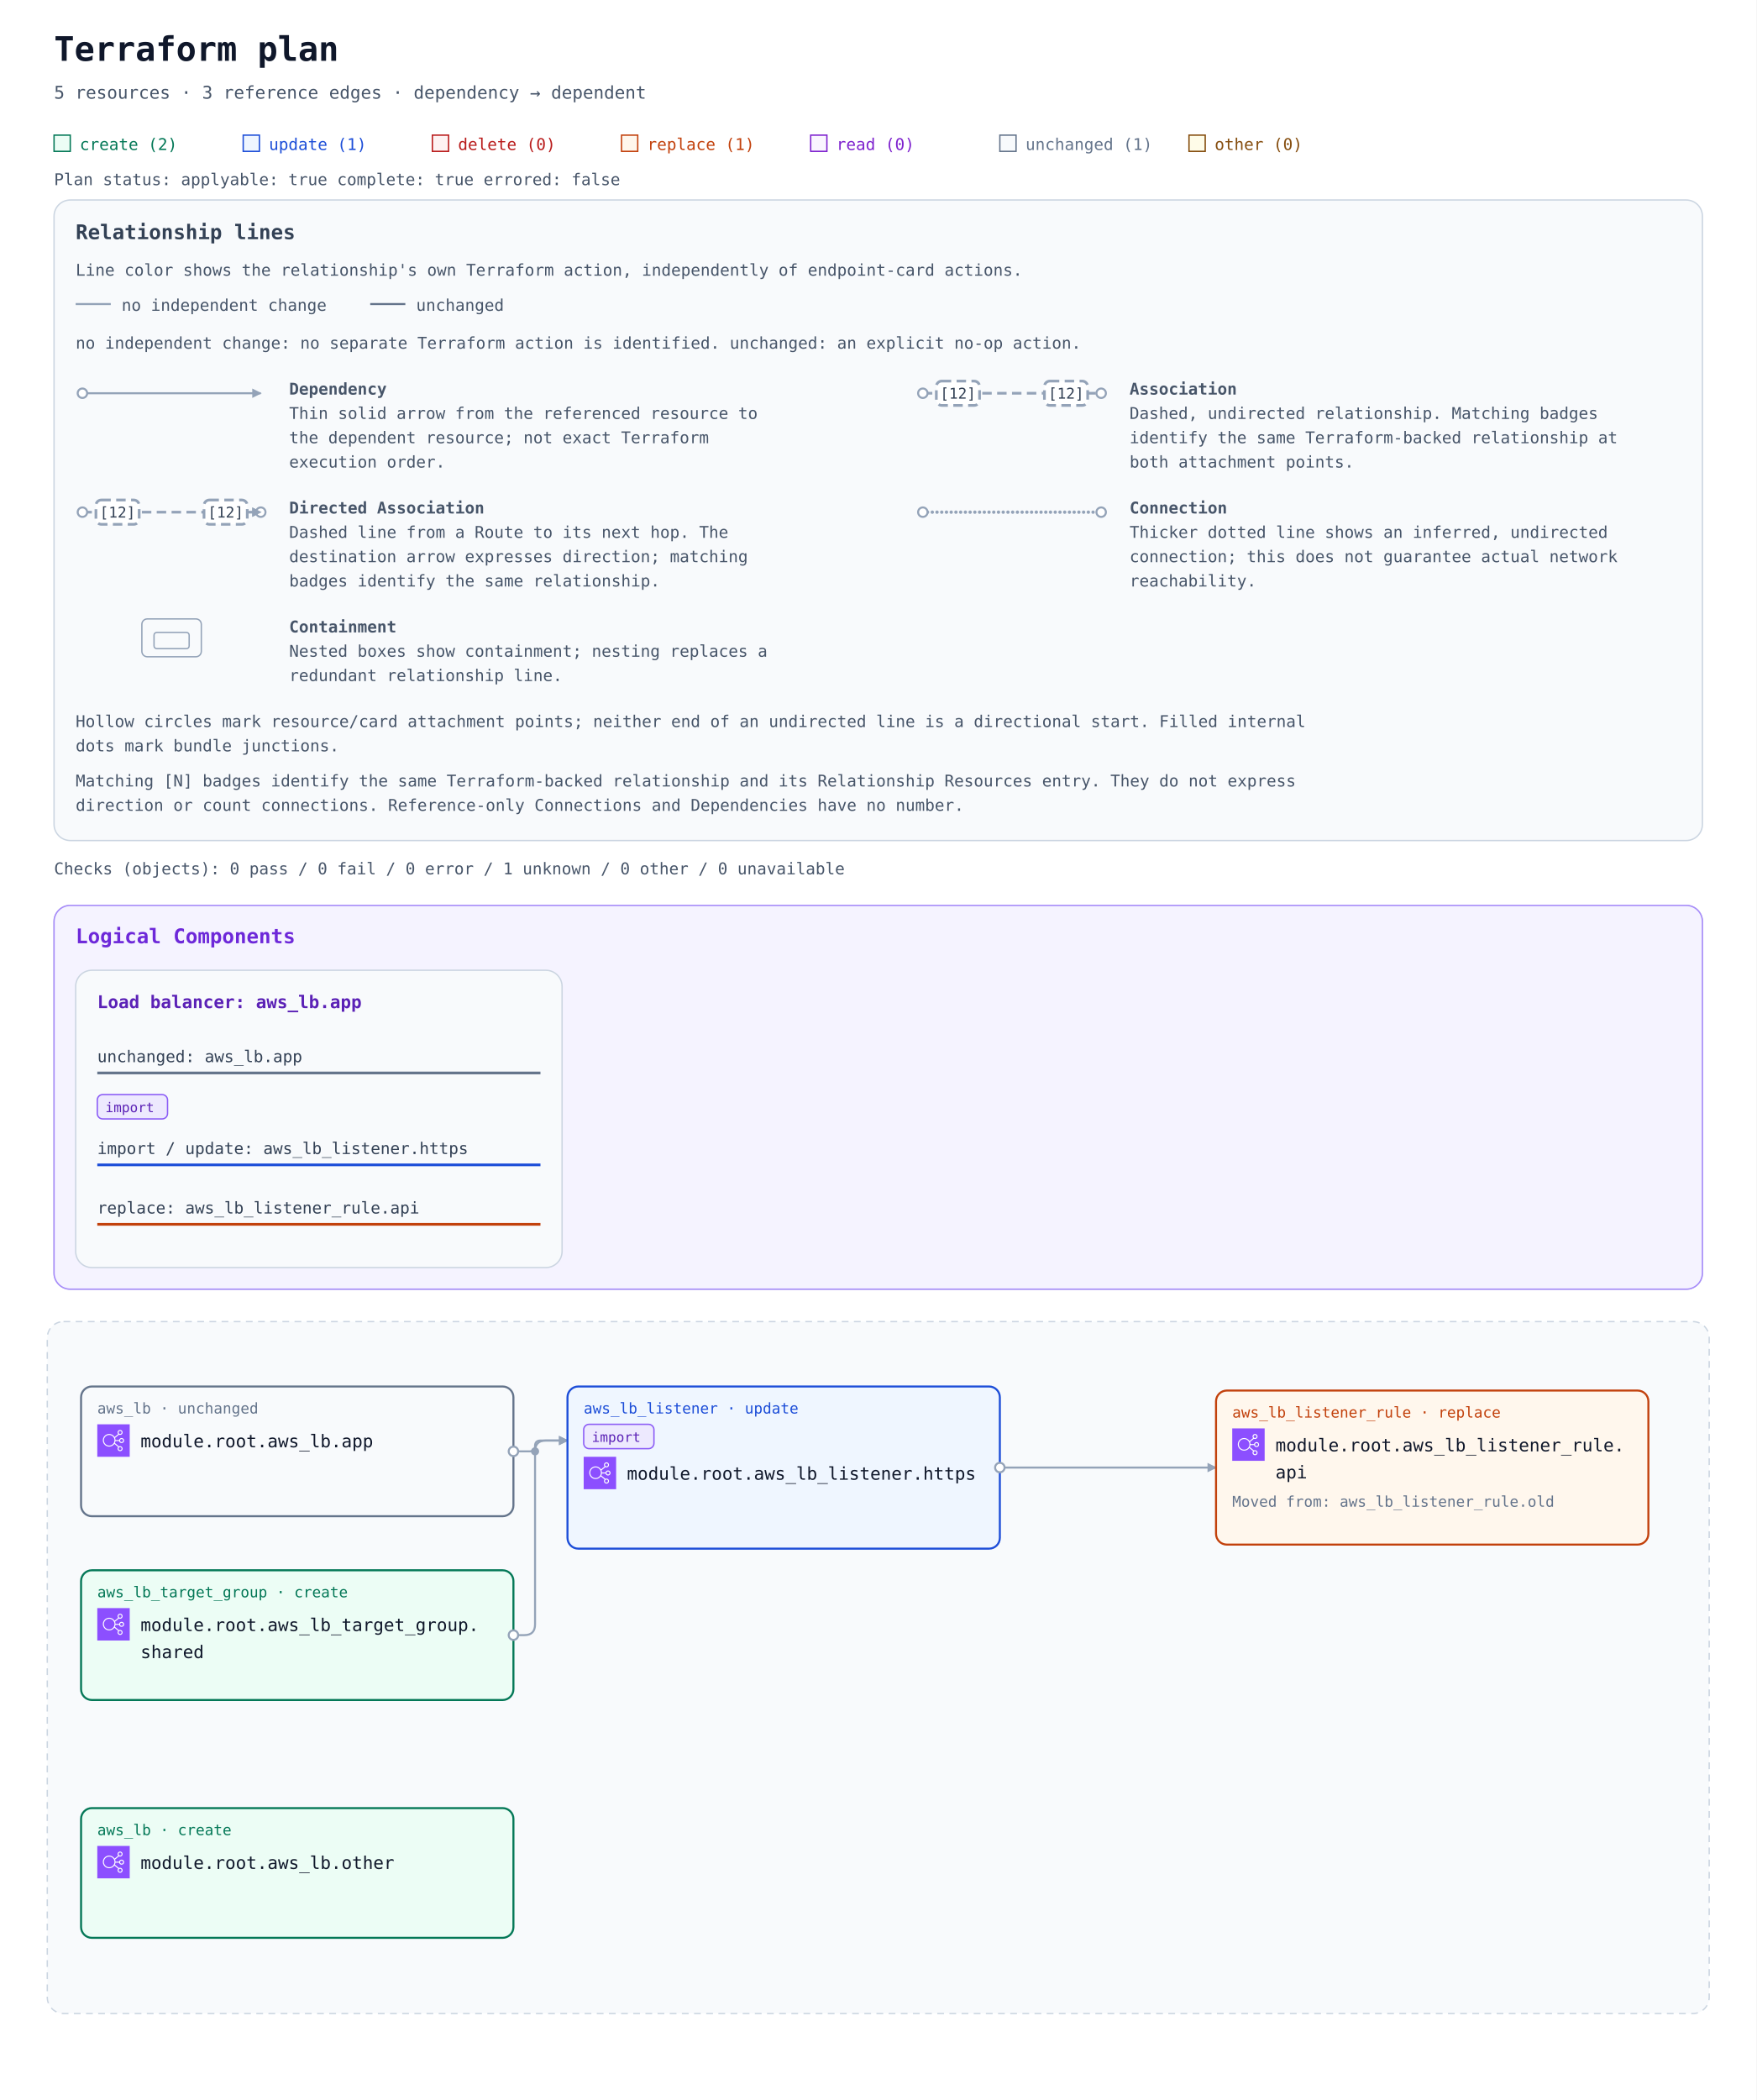
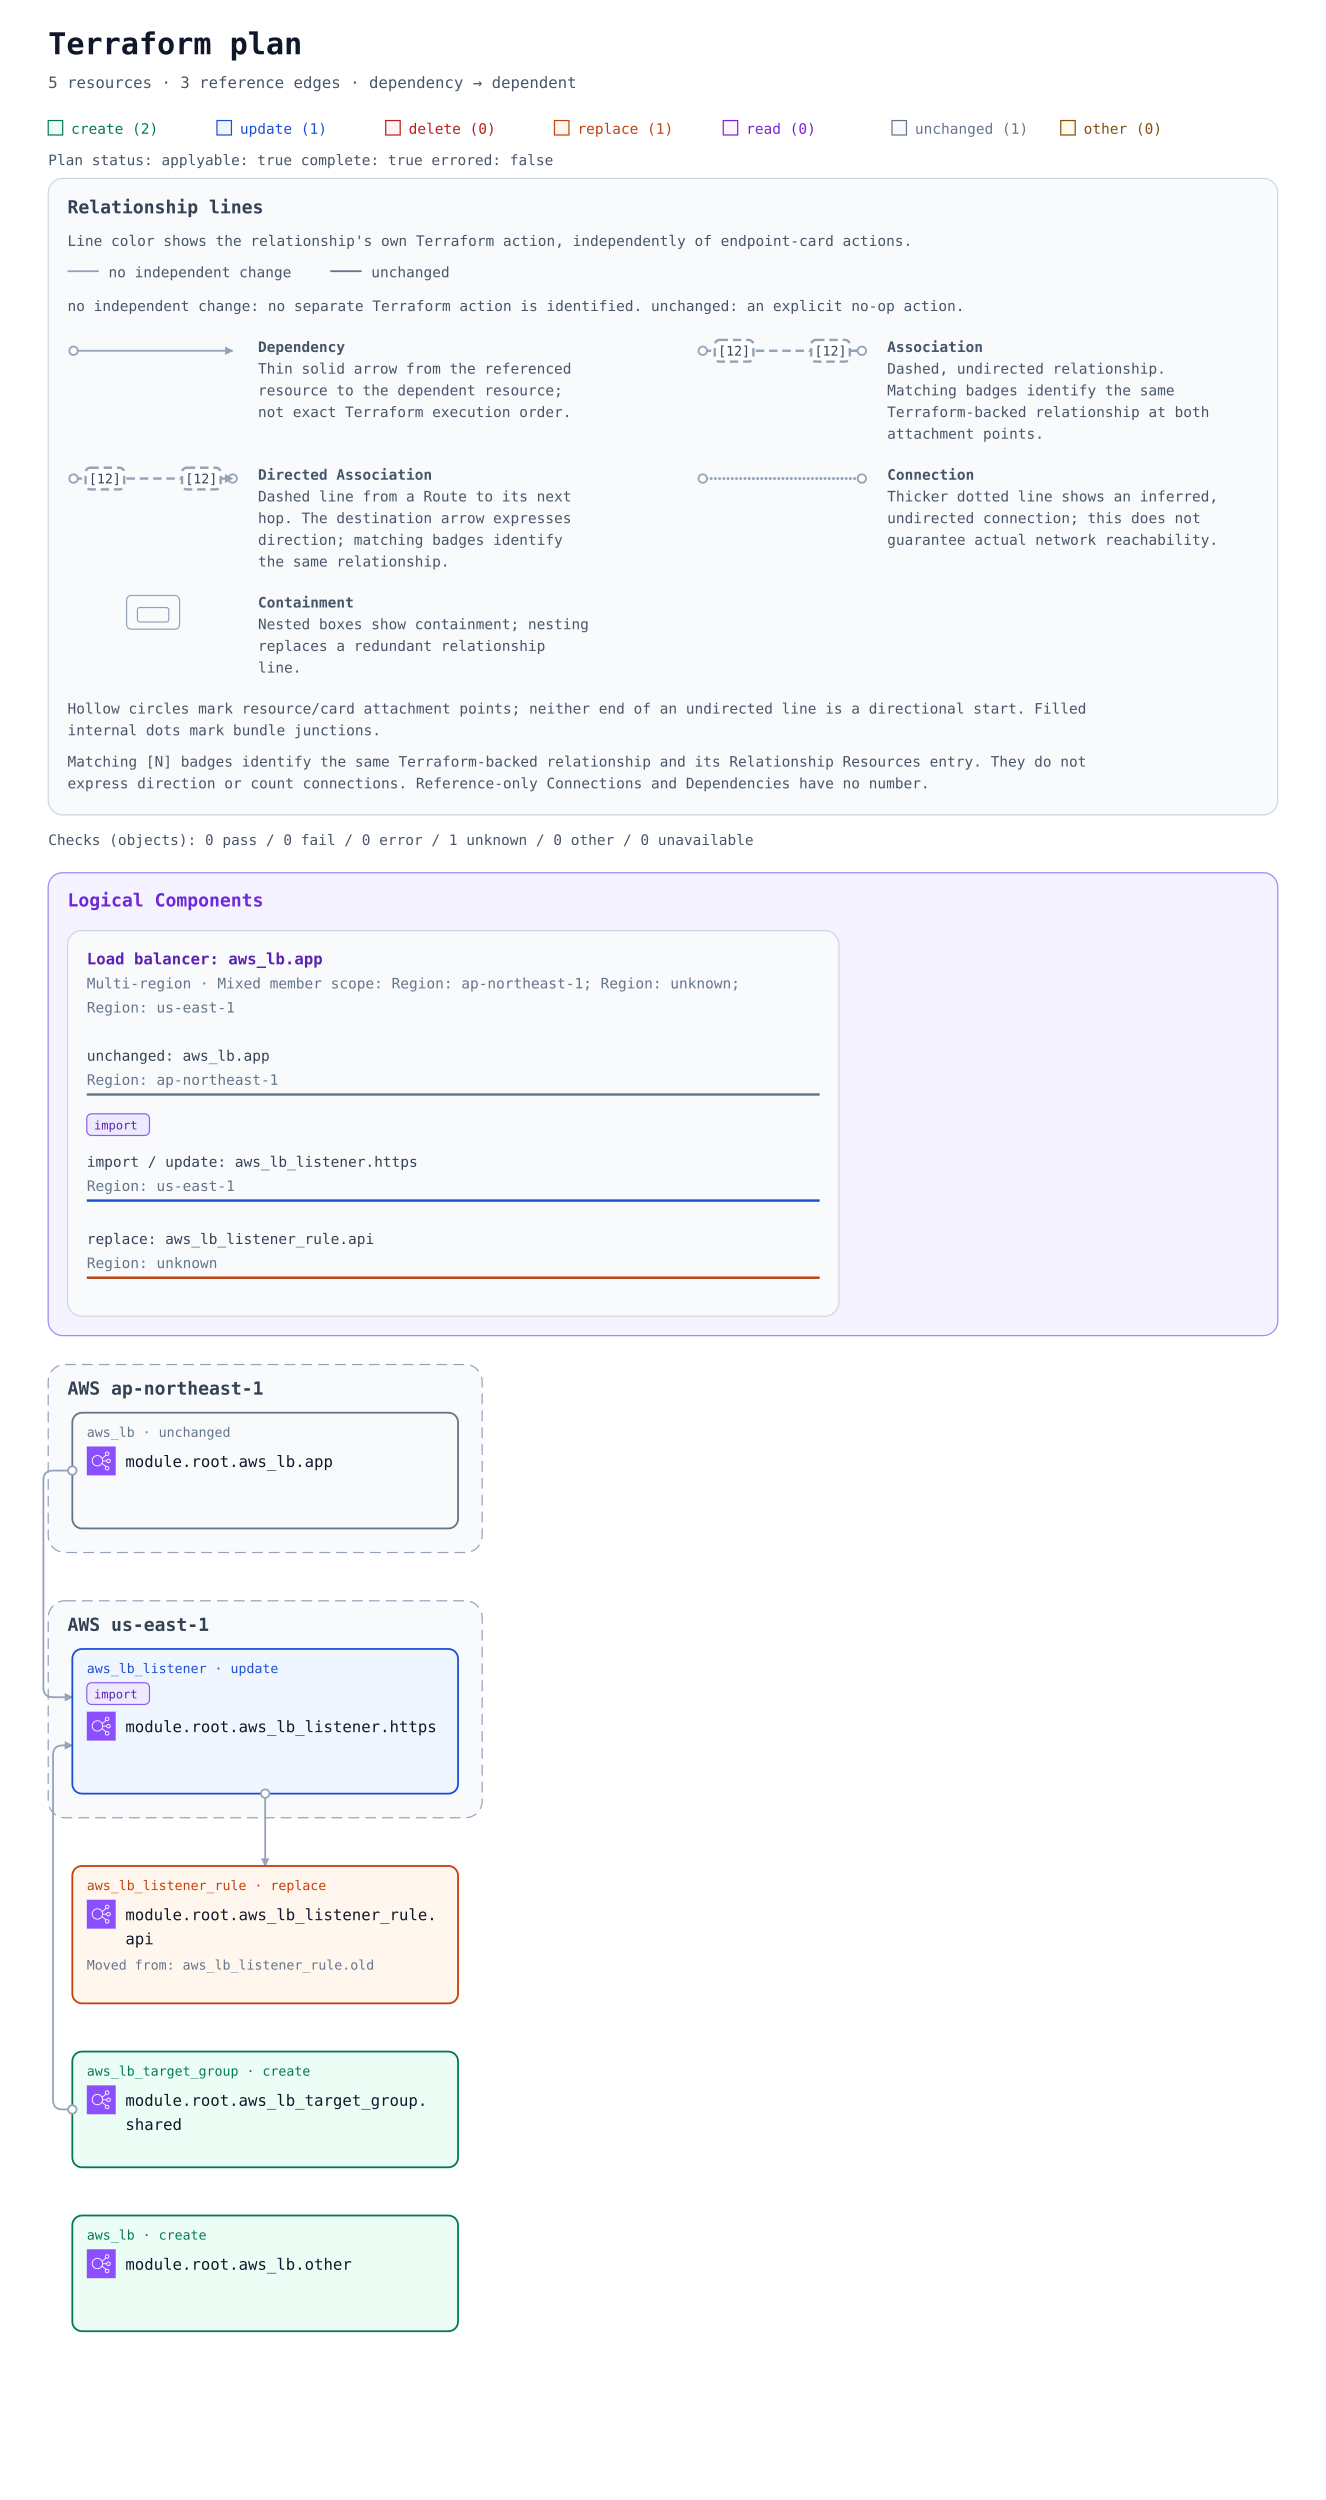
- <svg xmlns="http://www.w3.org/2000/svg" width="1300" height="1554" viewBox="0 0 1300 1554" role="img" aria-labelledby="title description">
+ <svg xmlns="http://www.w3.org/2000/svg" width="1100" height="2074" viewBox="0 0 1100 2074" role="img" aria-labelledby="title description">
  <defs>
    <marker id="arrow" viewBox="0 0 10 10" refX="9" refY="5" markerWidth="7" markerHeight="7" markerUnits="userSpaceOnUse" orient="auto-start-reverse">
      <path d="M 0 0 L 10 5 L 0 10 z" fill="#94a3b8" />
    </marker>
    <symbol id="planorama-icon-aws-elb" viewBox="0 0 64 64">
      <g>
        <g id="planorama-icon-aws-elb-local-49636f6e2d4172636869746563747572652f34382f417263685f456c61737469632d4c6f61642d42616c616e63696e675f3438" stroke="none" stroke-width="1" fill="none" fill-rule="evenodd">
          <g id="planorama-icon-aws-elb-local-49636f6e2d4172636869746563747572652d42472f34382f4e6574776f726b696e672d436f6e74656e742d44656c6976657279" fill="#8C4FFF">
            <rect id="planorama-icon-aws-elb-local-52656374616e676c65" x="0" y="0" width="64" height="64" />
          </g>
          <path d="M23.5,42 C17.71,42 13,37.29 13,31.5 C13,25.71 17.71,21 23.5,21 C29.29,21 34,25.71 34,31.5 C34,37.29 29.29,42 23.5,42 M48,48 C48,49.654 46.654,51 45,51 C43.346,51 42,49.654 42,48 C42,46.346 43.346,45 45,45 C46.654,45 48,46.346 48,48 M45,13 C46.654,13 48,14.346 48,16 C48,17.654 46.654,19 45,19 C43.346,19 42,17.654 42,16 C42,14.346 43.346,13 45,13 M48,29 C49.654,29 51,30.346 51,32 C51,33.654 49.654,35 48,35 C46.346,35 45,33.654 45,32 C45,30.346 46.346,29 48,29 M35.901,33 L43.102,33 C43.565,35.279 45.586,37 48,37 C50.757,37 53,34.757 53,32 C53,29.243 50.757,27 48,27 C45.586,27 43.565,28.721 43.102,31 L35.975,31 C35.916,29.541 35.614,28.146 35.096,26.856 L42.799,20.467 C43.466,20.797 44.206,21 45,21 C47.757,21 50,18.757 50,16 C50,13.243 47.757,11 45,11 C42.243,11 40,13.243 40,16 C40,17.224 40.459,18.331 41.191,19.201 L34.172,25.024 C31.977,21.42 28.021,19 23.5,19 C16.607,19 11,24.607 11,31.5 C11,38.393 16.607,44 23.5,44 C27.743,44 31.493,41.871 33.754,38.629 L41.191,44.799 C40.459,45.669 40,46.776 40,48 C40,50.757 42.243,53 45,53 C47.757,53 50,50.757 50,48 C50,45.243 47.757,43 45,43 C44.206,43 43.466,43.203 42.799,43.533 L34.77,36.873 C35.344,35.673 35.736,34.373 35.901,33" id="planorama-icon-aws-elb-local-456c61737469632d4c6f61642d42616c616e63696e675f49636f6e5f34385f5371756964" fill="#FFFFFF" />
        </g>
      </g>
    </symbol>
  </defs>
  <rect width="100%" height="100%" fill="#ffffff" />
  <g font-family="ui-monospace, SFMono-Regular, Consolas, monospace">
    <text x="40" y="45" font-size="25" font-weight="700" fill="#0f172a">Terraform plan</text>
    <text x="40" y="73" font-size="13" fill="#475569">5 resources · 3 reference edges · dependency → dependent</text>
    <rect x="40" y="100" width="12" height="12" fill="#ecfdf5" stroke="#047857" />
    <text x="59" y="111" font-size="12" fill="#047857">create (2)</text>
    <rect x="180" y="100" width="12" height="12" fill="#eff6ff" stroke="#1d4ed8" />
    <text x="199" y="111" font-size="12" fill="#1d4ed8">update (1)</text>
    <rect x="320" y="100" width="12" height="12" fill="#fef2f2" stroke="#b91c1c" />
    <text x="339" y="111" font-size="12" fill="#b91c1c">delete (0)</text>
    <rect x="460" y="100" width="12" height="12" fill="#fff7ed" stroke="#c2410c" />
    <text x="479" y="111" font-size="12" fill="#c2410c">replace (1)</text>
    <rect x="600" y="100" width="12" height="12" fill="#faf5ff" stroke="#7e22ce" />
    <text x="619" y="111" font-size="12" fill="#7e22ce">read (0)</text>
    <rect x="740" y="100" width="12" height="12" fill="#f8fafc" stroke="#64748b" />
    <text x="759" y="111" font-size="12" fill="#64748b">unchanged (1)</text>
    <rect x="880" y="100" width="12" height="12" fill="#fefce8" stroke="#854d0e" />
    <text x="899" y="111" font-size="12" fill="#854d0e">other (0)</text>
    <g id="plan-status" data-plan-applyable="true" data-plan-complete="true" data-plan-errored="false">
      <text x="40" y="137" font-size="12" fill="#475569">Plan status: applyable: true complete: true errored: false</text>
    </g>
    <g id="relationship-legend" font-size="12" fill="#475569" transform="translate(40 148)">
-       <rect width="1220" height="474" rx="12" fill="#f8fafc" stroke="#cbd5e1" />
+       <rect width="1020" height="528" rx="12" fill="#f8fafc" stroke="#cbd5e1" />
      <text x="16" y="29" font-size="15" font-weight="700" fill="#334155">Relationship lines</text>
      <text x="16" y="56">Line color shows the relationship's own Terraform action, independently of endpoint-card actions.</text>
      <path data-legend-action="none" d="M 16 77 H 42" fill="none" stroke="#94a3b8" stroke-width="1.5" />
      <text x="50" y="82">no independent change</text>
      <path data-legend-action="unchanged" d="M 234 77 H 260" fill="none" stroke="#64748b" stroke-width="1.5" />
      <text x="268" y="82">unchanged</text>
      <text x="16" y="110">no independent change: no separate Terraform action is identified. unchanged: an explicit no-op action.</text>
      <g data-legend-entry="dependency" transform="translate(0 132)">
        <g data-legend-sample="dependency">
          <path data-legend-kind="dependency" data-directionality="directed" d="M 21 11 H 153" fill="none" stroke="#94a3b8" stroke-width="1.5" marker-end="url(#arrow)" />
          <circle data-legend-endpoint="source" cx="21" cy="11" r="3.5" fill="#ffffff" stroke="#94a3b8" stroke-width="1.5" />
        </g>
        <text x="174" y="12" font-weight="700">Dependency</text>
-         <text x="174" y="30">Thin solid arrow from the referenced resource to</text>
-         <text x="174" y="48">the dependent resource; not exact Terraform</text>
-         <text x="174" y="66">execution order.</text>
-       </g>
-       <g data-legend-entry="association" transform="translate(622 132)">
+         <text x="174" y="30">Thin solid arrow from the referenced</text>
+         <text x="174" y="48">resource to the dependent resource;</text>
+         <text x="174" y="66">not exact Terraform execution order.</text>
+       </g>
+       <g data-legend-entry="association" transform="translate(522 132)">
        <g data-legend-sample="association">
          <path data-legend-kind="association" data-directionality="undirected" d="M 21 11 H 153" fill="none" stroke="#94a3b8" stroke-width="2" stroke-dasharray="7 4" />
          <circle data-legend-endpoint="source" cx="21" cy="11" r="3.5" fill="#ffffff" stroke="#94a3b8" stroke-width="1.5" />
          <circle data-legend-endpoint="target" cx="153" cy="11" r="3.5" fill="#ffffff" stroke="#94a3b8" stroke-width="1.5" />
          <g data-legend-badge="source">
            <rect x="31" y="2" width="32" height="18" rx="4" fill="#ffffff" stroke="#94a3b8" stroke-width="2" stroke-dasharray="7 4" />
            <text x="47" y="15" text-anchor="middle" font-size="11" fill="#334155">[12]</text>
          </g>
          <g data-legend-badge="target">
            <rect x="111" y="2" width="32" height="18" rx="4" fill="#ffffff" stroke="#94a3b8" stroke-width="2" stroke-dasharray="7 4" />
            <text x="127" y="15" text-anchor="middle" font-size="11" fill="#334155">[12]</text>
          </g>
        </g>
        <text x="174" y="12" font-weight="700">Association</text>
-         <text x="174" y="30">Dashed, undirected relationship. Matching badges</text>
-         <text x="174" y="48">identify the same Terraform-backed relationship at</text>
-         <text x="174" y="66">both attachment points.</text>
-       </g>
-       <g data-legend-entry="directed-association" transform="translate(0 220)">
+         <text x="174" y="30">Dashed, undirected relationship.</text>
+         <text x="174" y="48">Matching badges identify the same</text>
+         <text x="174" y="66">Terraform-backed relationship at both</text>
+         <text x="174" y="84">attachment points.</text>
+       </g>
+       <g data-legend-entry="directed-association" transform="translate(0 238)">
        <g data-legend-sample="directed-association">
          <path data-legend-kind="directed-association" data-directionality="directed" d="M 21 11 H 153" fill="none" stroke="#94a3b8" stroke-width="2" stroke-dasharray="7 4" marker-end="url(#arrow)" />
          <circle data-legend-endpoint="source" cx="21" cy="11" r="3.5" fill="#ffffff" stroke="#94a3b8" stroke-width="1.5" />
          <circle data-legend-endpoint="target" cx="153" cy="11" r="3.5" fill="#ffffff" stroke="#94a3b8" stroke-width="1.5" />
          <path data-legend-arrow="true" d="M 146.7 7.5 L 153.7 11 L 146.7 14.5 Z" fill="#94a3b8" />
          <g data-legend-badge="source">
            <rect x="31" y="2" width="32" height="18" rx="4" fill="#ffffff" stroke="#94a3b8" stroke-width="2" stroke-dasharray="7 4" />
            <text x="47" y="15" text-anchor="middle" font-size="11" fill="#334155">[12]</text>
          </g>
          <g data-legend-badge="target">
            <rect x="111" y="2" width="32" height="18" rx="4" fill="#ffffff" stroke="#94a3b8" stroke-width="2" stroke-dasharray="7 4" />
            <text x="127" y="15" text-anchor="middle" font-size="11" fill="#334155">[12]</text>
          </g>
        </g>
        <text x="174" y="12" font-weight="700">Directed Association</text>
-         <text x="174" y="30">Dashed line from a Route to its next hop. The</text>
-         <text x="174" y="48">destination arrow expresses direction; matching</text>
-         <text x="174" y="66">badges identify the same relationship.</text>
-       </g>
-       <g data-legend-entry="connection" transform="translate(622 220)">
+         <text x="174" y="30">Dashed line from a Route to its next</text>
+         <text x="174" y="48">hop. The destination arrow expresses</text>
+         <text x="174" y="66">direction; matching badges identify</text>
+         <text x="174" y="84">the same relationship.</text>
+       </g>
+       <g data-legend-entry="connection" transform="translate(522 238)">
        <g data-legend-sample="connection">
          <path data-legend-kind="connection" data-directionality="undirected" d="M 21 11 H 153" fill="none" stroke="#94a3b8" stroke-width="2.5" stroke-dasharray="0 3.5" stroke-linecap="round" />
          <circle data-legend-endpoint="source" cx="21" cy="11" r="3.5" fill="#ffffff" stroke="#94a3b8" stroke-width="1.5" />
          <circle data-legend-endpoint="target" cx="153" cy="11" r="3.5" fill="#ffffff" stroke="#94a3b8" stroke-width="1.5" />
        </g>
        <text x="174" y="12" font-weight="700">Connection</text>
-         <text x="174" y="30">Thicker dotted line shows an inferred, undirected</text>
-         <text x="174" y="48">connection; this does not guarantee actual network</text>
-         <text x="174" y="66">reachability.</text>
-       </g>
-       <g data-legend-entry="containment" transform="translate(0 308)">
+         <text x="174" y="30">Thicker dotted line shows an inferred,</text>
+         <text x="174" y="48">undirected connection; this does not</text>
+         <text x="174" y="66">guarantee actual network reachability.</text>
+       </g>
+       <g data-legend-entry="containment" transform="translate(0 344)">
        <g data-legend-sample="containment">
          <g data-legend-kind="containment" fill="none" stroke="#94a3b8">
            <rect x="65" y="2" width="44" height="28" rx="4" />
            <rect x="74" y="12" width="26" height="12" rx="2" />
          </g>
        </g>
        <text x="174" y="12" font-weight="700">Containment</text>
-         <text x="174" y="30">Nested boxes show containment; nesting replaces a</text>
-         <text x="174" y="48">redundant relationship line.</text>
-       </g>
-       <text x="16" y="390">Hollow circles mark resource/card attachment points; neither end of an undirected line is a directional start. Filled internal</text>
-       <text x="16" y="408">dots mark bundle junctions.</text>
-       <text x="16" y="434">Matching [N] badges identify the same Terraform-backed relationship and its Relationship Resources entry. They do not express</text>
-       <text x="16" y="452">direction or count connections. Reference-only Connections and Dependencies have no number.</text>
+         <text x="174" y="30">Nested boxes show containment; nesting</text>
+         <text x="174" y="48">replaces a redundant relationship</text>
+         <text x="174" y="66">line.</text>
+       </g>
+       <text x="16" y="444">Hollow circles mark resource/card attachment points; neither end of an undirected line is a directional start. Filled</text>
+       <text x="16" y="462">internal dots mark bundle junctions.</text>
+       <text x="16" y="488">Matching [N] badges identify the same Terraform-backed relationship and its Relationship Resources entry. They do not</text>
+       <text x="16" y="506">express direction or count connections. Reference-only Connections and Dependencies have no number.</text>
    </g>
-     <g transform="translate(0 486)">
+     <g transform="translate(0 540)">
      <g id="plan-checks">
        <text x="40" y="161" font-size="12" fill="#475569">Checks (objects): 0 pass / 0 fail / 0 error / 1 unknown / 0 other / 0 unavailable</text>
      </g>
      <g transform="translate(0 24)">
        <g data-annotation-area="true">
          <g data-annotation-card="true" transform="translate(40 160)">
-             <rect width="1220" height="284" rx="12" fill="#f8fafc" stroke="#cbd5e1" />
+             <rect width="1020" height="384" rx="12" fill="#f8fafc" stroke="#cbd5e1" />
            <g data-annotation-section="Logical Components">
-               <rect width="1220" height="284" rx="12" fill="#f5f3ff" stroke="#a78bfa" />
+               <rect width="1020" height="384" rx="12" fill="#f5f3ff" stroke="#a78bfa" />
              <text x="16" y="28" font-size="15" font-weight="700" fill="#6d28d9">Logical Components</text>
              <g data-annotation-card="true" transform="translate(16 48)">
-                 <rect width="360" height="220" rx="12" fill="#f8fafc" stroke="#cbd5e1" />
+                 <rect width="640" height="320" rx="12" fill="#f8fafc" stroke="#cbd5e1" />
                <g id="architecture-73796e7468657469633a36633666363136343566363236313663363136653633363537322d3631373737333566366336323265363137303730" data-architecture-id="synthetic:6c6f61645f62616c616e636572-6177735f6c622e617070" data-entity-kind="synthetic" data-component-id="logical:load_balancer:aws_lb.app" data-component-kind="load_balancer">
                  <text x="16" y="28" font-size="13" font-weight="700" fill="#5b21b6">Load balancer: aws_lb.app</text>
-                   <g data-component-member="true" transform="translate(16 48)">
+                   <text data-component-scope="true" x="16" y="48" font-size="12" fill="#64748b">Multi-region · Mixed member scope: Region: ap-northeast-1; Region: unknown;</text>
+                   <text data-component-scope="true" x="16" y="68" font-size="12" fill="#64748b"> Region: us-east-1</text>
+                   <g data-component-member="true" transform="translate(16 88)">
                    <a href="#resource-6177735f6c622e617070-current" data-source-address="aws_lb.app">
                      <text font-size="12" fill="#334155">
                        <tspan x="0" y="20" xml:space="preserve">unchanged: aws_lb.app</tspan>
                      </text>
-                       <line data-member-underline="true" x1="0" y1="28" x2="328" y2="28" stroke="#64748b" stroke-width="2" />
+                       <text data-member-scope="true" x="0" y="40" font-size="12" fill="#64748b">Region: ap-northeast-1</text>
+                       <line data-member-underline="true" x1="0" y1="48" x2="608" y2="48" stroke="#64748b" stroke-width="2" />
                    </a>
                  </g>
-                   <g data-component-member="true" transform="translate(16 92)">
+                   <g data-component-member="true" transform="translate(16 152)">
                    <a href="#resource-6177735f6c625f6c697374656e65722e6874747073-current" data-source-address="aws_lb_listener.https" data-import="true" data-import-id-present="false" data-import-identity-present="false" data-import-unknown="false">
                      <g data-import-badge="true">
                        <rect x="0" y="0" width="52" height="18" rx="4" fill="#ede9fe" stroke="#8b5cf6" />
                        <text x="6" y="13" font-size="10" fill="#5b21b6">import</text>
                      </g>
                      <text font-size="12" fill="#334155">
                        <tspan x="0" y="44" xml:space="preserve">import / update: aws_lb_listener.https</tspan>
                      </text>
-                       <line data-member-underline="true" x1="0" y1="52" x2="328" y2="52" stroke="#1d4ed8" stroke-width="2" />
+                       <text data-member-scope="true" x="0" y="64" font-size="12" fill="#64748b">Region: us-east-1</text>
+                       <line data-member-underline="true" x1="0" y1="72" x2="608" y2="72" stroke="#1d4ed8" stroke-width="2" />
                    </a>
                  </g>
-                   <g data-component-member="true" transform="translate(16 160)">
+                   <g data-component-member="true" transform="translate(16 240)">
                    <a href="#resource-6177735f6c625f6c697374656e65725f72756c652e617069-current" data-source-address="aws_lb_listener_rule.api" data-action-reason="replace_because_cannot_update" data-replace-paths="[[&quot;listener_arn&quot;]]">
                      <text font-size="12" fill="#334155">
                        <tspan x="0" y="20" xml:space="preserve">replace: aws_lb_listener_rule.api</tspan>
                      </text>
-                       <line data-member-underline="true" x1="0" y1="28" x2="328" y2="28" stroke="#c2410c" stroke-width="2" />
+                       <text data-member-scope="true" x="0" y="40" font-size="12" fill="#64748b">Region: unknown</text>
+                       <line data-member-underline="true" x1="0" y1="48" x2="608" y2="48" stroke="#c2410c" stroke-width="2" />
                    </a>
                  </g>
                </g>
              </g>
            </g>
          </g>
        </g>
-         <g data-architecture="true" transform="translate(0 308)">
-           <rect x="35" y="160" width="1230" height="512" rx="12" fill="#f8fafc" stroke="#cbd5e1" stroke-dasharray="5 4" />
-           <text x="52" y="185" font-size="13" font-weight="700" fill="#475569" />
-           <path d="M 380 256 L 392 256 Q 396 256 396 252 L 396 252 Q 396 248 400 248 L 420 248 " data-edge-kind="dependency" data-directionality="directed" data-source="resource-6177735f6c622e617070-current" data-target="resource-6177735f6c625f6c697374656e65722e6874747073-current" fill="none" stroke="#94a3b8" stroke-width="1.5" stroke-linejoin="round" marker-end="url(#arrow)" />
-           <path d="M 740 268 L 900 268 " data-edge-kind="dependency" data-directionality="directed" data-source="resource-6177735f6c625f6c697374656e65722e6874747073-current" data-target="resource-6177735f6c625f6c697374656e65725f72756c652e617069-current" fill="none" stroke="#94a3b8" stroke-width="1.5" stroke-linejoin="round" marker-end="url(#arrow)" />
-           <path d="M 380 392 L 388 392 Q 396 392 396 384 L 396 256 Q 396 248 404 248 L 420 248 " data-edge-kind="dependency" data-directionality="directed" data-source="resource-6177735f6c625f7461726765745f67726f75702e736861726564-current" data-target="resource-6177735f6c625f6c697374656e65722e6874747073-current" fill="none" stroke="#94a3b8" stroke-width="1.5" stroke-linejoin="round" marker-end="url(#arrow)" />
-           <circle cx="396" cy="256" r="3" fill="#94a3b8" />
+         <g data-architecture="true" transform="translate(0 408)">
+           <g data-deployment-scope="true" data-scope-provider="AWS" data-region="ap-northeast-1">
+             <rect x="40" y="160" width="360" height="156" rx="14" fill="#f8fafc" stroke="#94a3b8" stroke-dasharray="9 5" />
+             <text x="56" y="185" font-size="15" font-weight="700" fill="#334155">AWS ap-northeast-1</text>
+           </g>
+           <g data-deployment-scope="true" data-scope-provider="AWS" data-region="us-east-1">
+             <rect x="40" y="356" width="360" height="180" rx="14" fill="#f8fafc" stroke="#94a3b8" stroke-dasharray="9 5" />
+             <text x="56" y="381" font-size="15" font-weight="700" fill="#334155">AWS us-east-1</text>
+           </g>
+           <path d="M 60 248 L 44 248 Q 36 248 36 256 L 36 428 Q 36 436 44 436 L 60 436 " data-edge-kind="dependency" data-directionality="directed" data-source="resource-6177735f6c622e617070-current" data-target="resource-6177735f6c625f6c697374656e65722e6874747073-current" fill="none" stroke="#94a3b8" stroke-width="1.5" stroke-linejoin="round" marker-end="url(#arrow)" />
+           <path d="M 220 516 L 220 576 " data-edge-kind="dependency" data-directionality="directed" data-source="resource-6177735f6c625f6c697374656e65722e6874747073-current" data-target="resource-6177735f6c625f6c697374656e65725f72756c652e617069-current" fill="none" stroke="#94a3b8" stroke-width="1.5" stroke-linejoin="round" marker-end="url(#arrow)" />
+           <path d="M 60 778 L 52 778 Q 44 778 44 770 L 44 484 Q 44 476 52 476 L 60 476 " data-edge-kind="dependency" data-directionality="directed" data-source="resource-6177735f6c625f7461726765745f67726f75702e736861726564-current" data-target="resource-6177735f6c625f6c697374656e65722e6874747073-current" fill="none" stroke="#94a3b8" stroke-width="1.5" stroke-linejoin="round" marker-end="url(#arrow)" />
          <g id="resource-6177735f6c622e617070-current" data-architecture-id="terraform:6177735f6c622e617070-current" data-qualified-address="module.root.aws_lb.app" data-terraform-address="aws_lb.app" data-component-id="logical:load_balancer:aws_lb.app">
-             <rect x="60" y="208" width="320" height="96" rx="8" fill="#f8fafc" stroke="#64748b" stroke-width="1.5" data-mode="managed" />
-             <text x="72" y="228" font-size="11" fill="#64748b">aws_lb · unchanged</text>
-             <use href="#planorama-icon-aws-elb" x="72" y="236" width="24" height="24" aria-hidden="true" />
-             <text x="104" y="253" font-size="13" fill="#0f172a" xml:space="preserve">module.root.aws_lb.app</text>
+             <rect x="60" y="200" width="320" height="96" rx="8" fill="#f8fafc" stroke="#64748b" stroke-width="1.5" data-mode="managed" />
+             <text x="72" y="220" font-size="11" fill="#64748b">aws_lb · unchanged</text>
+             <use href="#planorama-icon-aws-elb" x="72" y="228" width="24" height="24" aria-hidden="true" />
+             <text x="104" y="245" font-size="13" fill="#0f172a" xml:space="preserve">module.root.aws_lb.app</text>
          </g>
          <g id="resource-6177735f6c622e6f74686572-current" data-architecture-id="terraform:6177735f6c622e6f74686572-current" data-qualified-address="module.root.aws_lb.other" data-terraform-address="aws_lb.other">
-             <rect x="60" y="520" width="320" height="96" rx="8" fill="#ecfdf5" stroke="#047857" stroke-width="1.5" data-mode="managed" />
-             <text x="72" y="540" font-size="11" fill="#047857">aws_lb · create</text>
-             <use href="#planorama-icon-aws-elb" x="72" y="548" width="24" height="24" aria-hidden="true" />
-             <text x="104" y="565" font-size="13" fill="#0f172a" xml:space="preserve">module.root.aws_lb.other</text>
+             <rect x="60" y="866" width="320" height="96" rx="8" fill="#ecfdf5" stroke="#047857" stroke-width="1.5" data-mode="managed" />
+             <text x="72" y="886" font-size="11" fill="#047857">aws_lb · create</text>
+             <use href="#planorama-icon-aws-elb" x="72" y="894" width="24" height="24" aria-hidden="true" />
+             <text x="104" y="911" font-size="13" fill="#0f172a" xml:space="preserve">module.root.aws_lb.other</text>
          </g>
          <g id="resource-6177735f6c625f6c697374656e65722e6874747073-current" data-architecture-id="terraform:6177735f6c625f6c697374656e65722e6874747073-current" data-qualified-address="module.root.aws_lb_listener.https" data-terraform-address="aws_lb_listener.https" data-import="true" data-import-id-present="false" data-import-identity-present="false" data-import-unknown="false" data-component-id="logical:load_balancer:aws_lb.app">
-             <rect x="420" y="208" width="320" height="120" rx="8" fill="#eff6ff" stroke="#1d4ed8" stroke-width="1.5" data-mode="managed" />
+             <rect x="60" y="396" width="320" height="120" rx="8" fill="#eff6ff" stroke="#1d4ed8" stroke-width="1.5" data-mode="managed" />
            <g data-import-badge="true">
-               <rect x="432" y="236" width="52" height="18" rx="4" fill="#ede9fe" stroke="#8b5cf6" />
-               <text x="438" y="249" font-size="10" fill="#5b21b6">import</text>
+               <rect x="72" y="424" width="52" height="18" rx="4" fill="#ede9fe" stroke="#8b5cf6" />
+               <text x="78" y="437" font-size="10" fill="#5b21b6">import</text>
            </g>
-             <text x="432" y="228" font-size="11" fill="#1d4ed8">aws_lb_listener · update</text>
-             <use href="#planorama-icon-aws-elb" x="432" y="260" width="24" height="24" aria-hidden="true" />
-             <text x="464" y="277" font-size="13" fill="#0f172a" xml:space="preserve">module.root.aws_lb_listener.https</text>
+             <text x="72" y="416" font-size="11" fill="#1d4ed8">aws_lb_listener · update</text>
+             <use href="#planorama-icon-aws-elb" x="72" y="448" width="24" height="24" aria-hidden="true" />
+             <text x="104" y="465" font-size="13" fill="#0f172a" xml:space="preserve">module.root.aws_lb_listener.https</text>
          </g>
          <g id="resource-6177735f6c625f6c697374656e65725f72756c652e617069-current" data-architecture-id="terraform:6177735f6c625f6c697374656e65725f72756c652e617069-current" data-qualified-address="module.root.aws_lb_listener_rule.api" data-terraform-address="aws_lb_listener_rule.api" data-previous-address="aws_lb_listener_rule.old" data-action-reason="replace_because_cannot_update" data-replace-paths="[[&quot;listener_arn&quot;]]" data-component-id="logical:load_balancer:aws_lb.app">
-             <rect x="900" y="211" width="320" height="114" rx="8" fill="#fff7ed" stroke="#c2410c" stroke-width="1.5" data-mode="managed" />
-             <text x="912" y="231" font-size="11" fill="#c2410c">aws_lb_listener_rule · replace</text>
-             <use href="#planorama-icon-aws-elb" x="912" y="239" width="24" height="24" aria-hidden="true" />
-             <text x="944" y="256" font-size="13" fill="#0f172a" xml:space="preserve">module.root.aws_lb_listener_rule.</text>
-             <text x="944" y="276" font-size="13" fill="#0f172a" xml:space="preserve">api</text>
+             <rect x="60" y="576" width="320" height="114" rx="8" fill="#fff7ed" stroke="#c2410c" stroke-width="1.5" data-mode="managed" />
+             <text x="72" y="596" font-size="11" fill="#c2410c">aws_lb_listener_rule · replace</text>
+             <use href="#planorama-icon-aws-elb" x="72" y="604" width="24" height="24" aria-hidden="true" />
+             <text x="104" y="621" font-size="13" fill="#0f172a" xml:space="preserve">module.root.aws_lb_listener_rule.</text>
+             <text x="104" y="641" font-size="13" fill="#0f172a" xml:space="preserve">api</text>
            <text data-move-annotation="true" font-size="11" fill="#64748b">
-               <tspan x="912" y="297" xml:space="preserve">Moved from: aws_lb_listener_rule.old</tspan>
+               <tspan x="72" y="662" xml:space="preserve">Moved from: aws_lb_listener_rule.old</tspan>
            </text>
-             <text x="912" y="313" font-size="10" fill="#64748b" data-role="policy" />
+             <text x="72" y="678" font-size="10" fill="#64748b" data-role="policy" />
          </g>
          <g id="resource-6177735f6c625f7461726765745f67726f75702e736861726564-current" data-architecture-id="terraform:6177735f6c625f7461726765745f67726f75702e736861726564-current" data-qualified-address="module.root.aws_lb_target_group.shared" data-terraform-address="aws_lb_target_group.shared">
-             <rect x="60" y="344" width="320" height="96" rx="8" fill="#ecfdf5" stroke="#047857" stroke-width="1.5" data-mode="managed" />
-             <text x="72" y="364" font-size="11" fill="#047857">aws_lb_target_group · create</text>
-             <use href="#planorama-icon-aws-elb" x="72" y="372" width="24" height="24" aria-hidden="true" />
-             <text x="104" y="389" font-size="13" fill="#0f172a" xml:space="preserve">module.root.aws_lb_target_group.</text>
-             <text x="104" y="409" font-size="13" fill="#0f172a" xml:space="preserve">shared</text>
-             <text x="72" y="428" font-size="10" fill="#64748b" data-role="controller" />
+             <rect x="60" y="730" width="320" height="96" rx="8" fill="#ecfdf5" stroke="#047857" stroke-width="1.5" data-mode="managed" />
+             <text x="72" y="750" font-size="11" fill="#047857">aws_lb_target_group · create</text>
+             <use href="#planorama-icon-aws-elb" x="72" y="758" width="24" height="24" aria-hidden="true" />
+             <text x="104" y="775" font-size="13" fill="#0f172a" xml:space="preserve">module.root.aws_lb_target_group.</text>
+             <text x="104" y="795" font-size="13" fill="#0f172a" xml:space="preserve">shared</text>
+             <text x="72" y="814" font-size="10" fill="#64748b" data-role="controller" />
          </g>
          <g data-endpoints="true" data-source="resource-6177735f6c622e617070-current" data-target="resource-6177735f6c625f6c697374656e65722e6874747073-current" aria-hidden="true">
-             <circle data-endpoint="source" cx="380" cy="256" r="3.5" fill="#ffffff" stroke="#94a3b8" stroke-width="1.5" />
+             <circle data-endpoint="source" cx="60" cy="248" r="3.5" fill="#ffffff" stroke="#94a3b8" stroke-width="1.5" />
          </g>
          <g data-endpoints="true" data-source="resource-6177735f6c625f6c697374656e65722e6874747073-current" data-target="resource-6177735f6c625f6c697374656e65725f72756c652e617069-current" aria-hidden="true">
-             <circle data-endpoint="source" cx="740" cy="268" r="3.5" fill="#ffffff" stroke="#94a3b8" stroke-width="1.5" />
+             <circle data-endpoint="source" cx="220" cy="516" r="3.5" fill="#ffffff" stroke="#94a3b8" stroke-width="1.5" />
          </g>
          <g data-endpoints="true" data-source="resource-6177735f6c625f7461726765745f67726f75702e736861726564-current" data-target="resource-6177735f6c625f6c697374656e65722e6874747073-current" aria-hidden="true">
-             <circle data-endpoint="source" cx="380" cy="392" r="3.5" fill="#ffffff" stroke="#94a3b8" stroke-width="1.5" />
+             <circle data-endpoint="source" cx="60" cy="778" r="3.5" fill="#ffffff" stroke="#94a3b8" stroke-width="1.5" />
          </g>
        </g>
      </g>
    </g>
  </g>
</svg>
